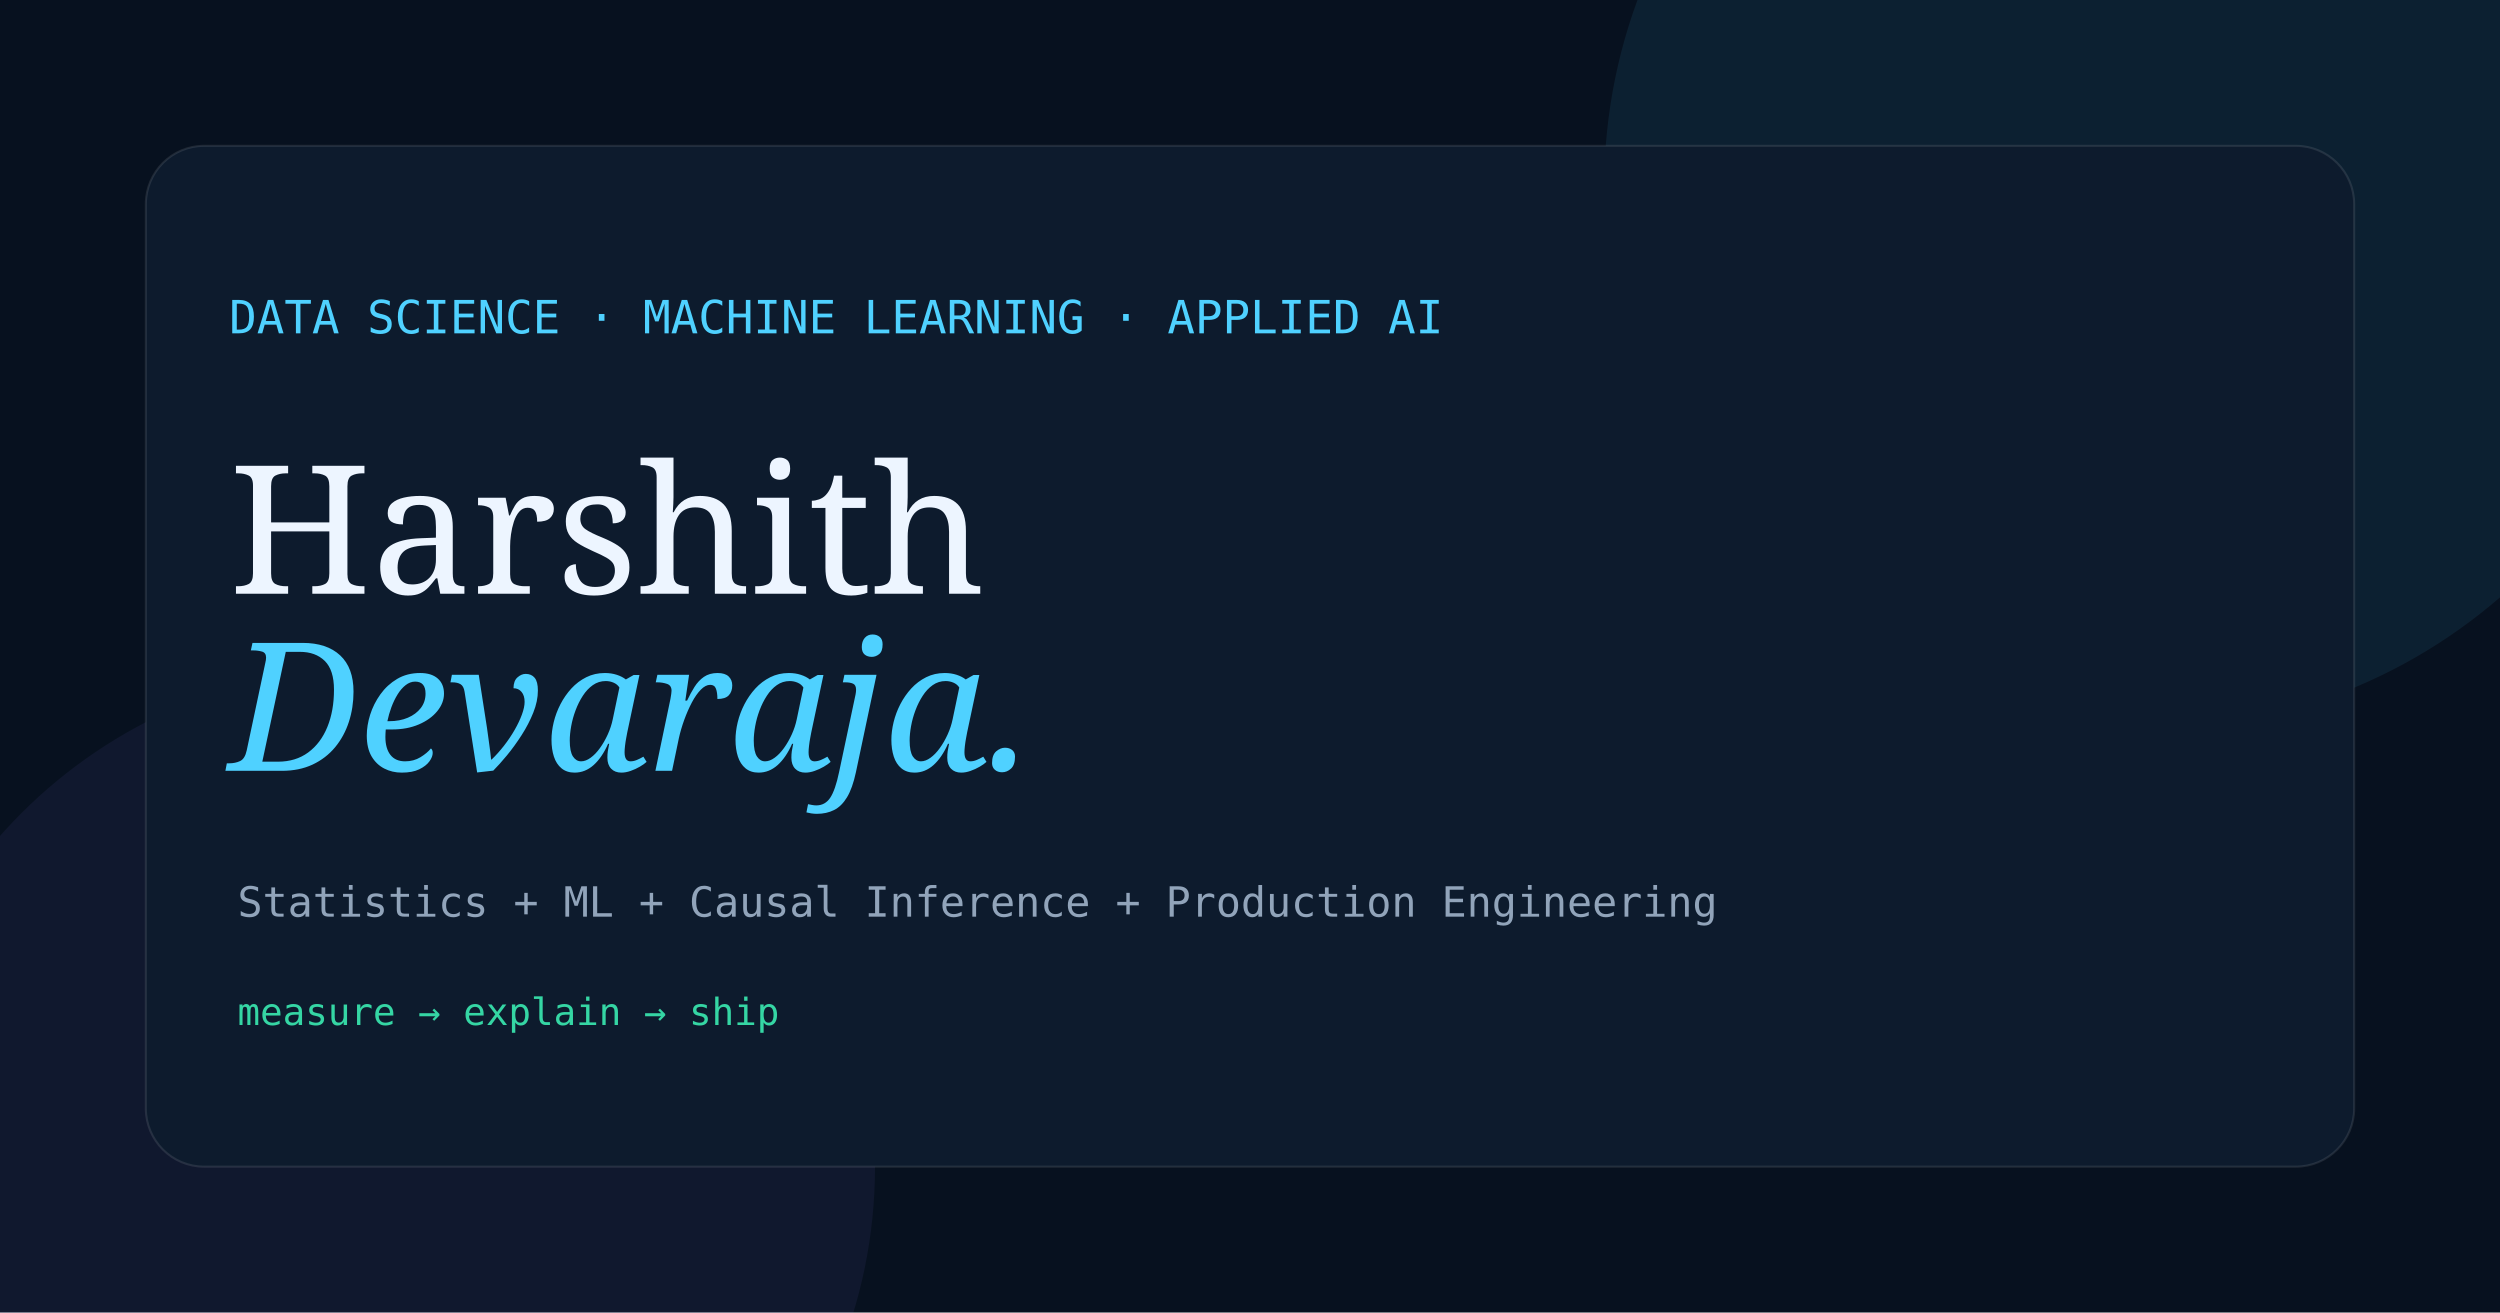
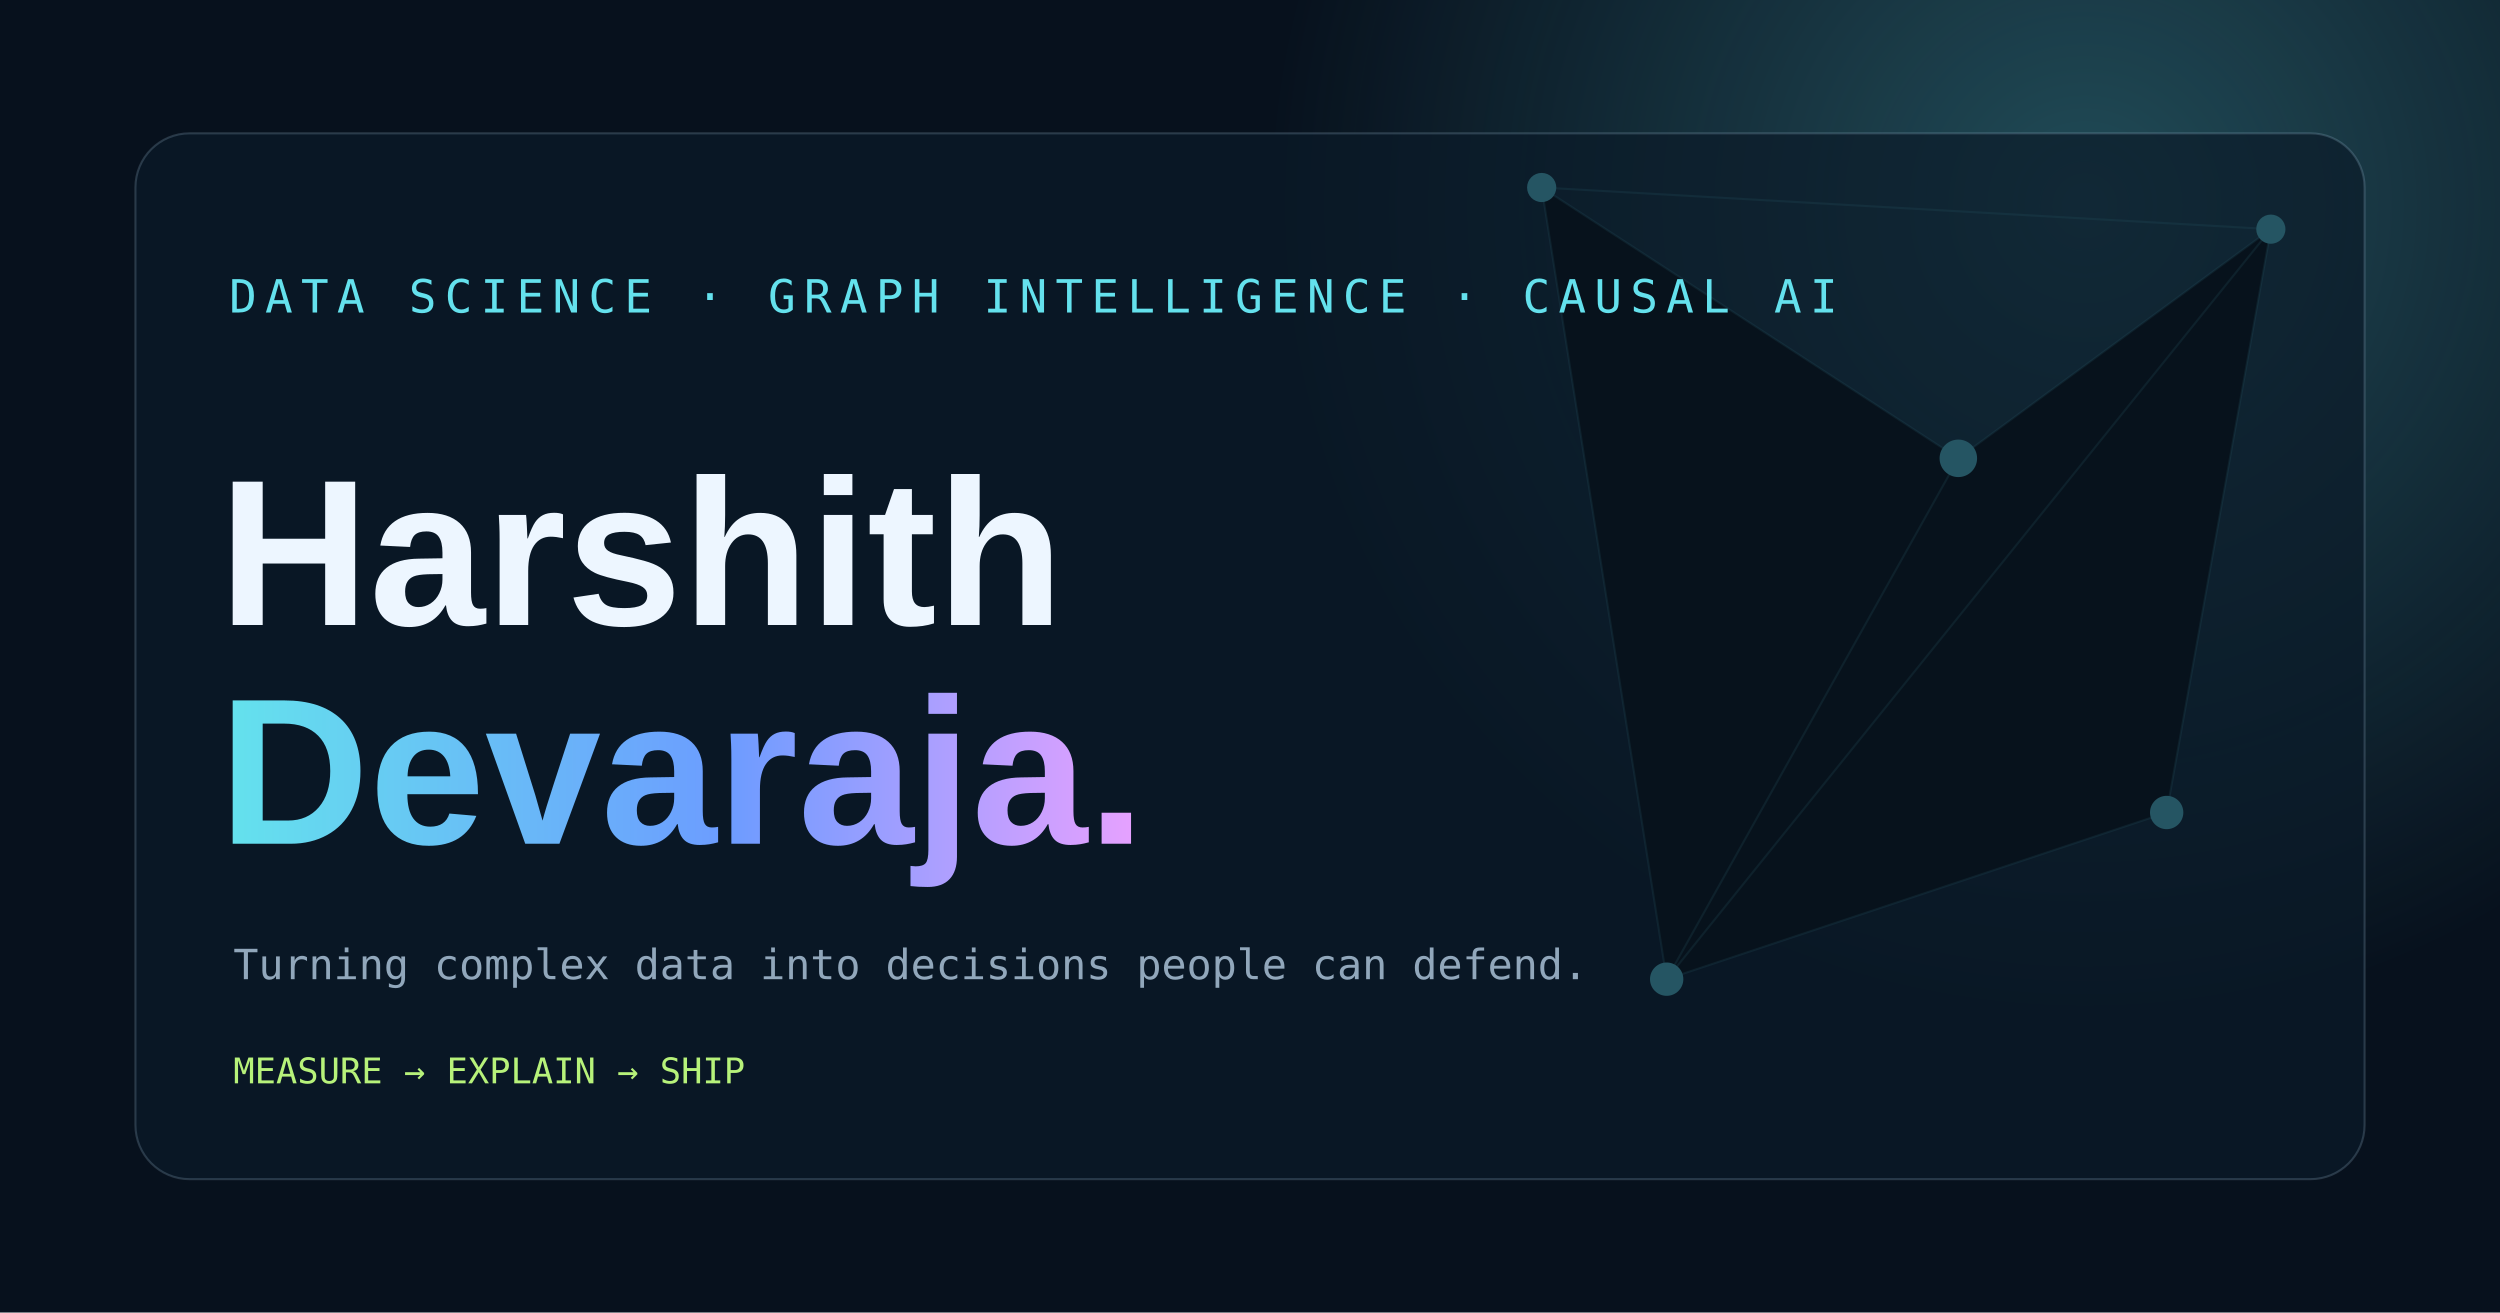
<svg xmlns="http://www.w3.org/2000/svg" width="1200" height="630" viewBox="0 0 1200 630">
-   <rect width="1200" height="630" fill="#07111f" />
-   <circle cx="1030" cy="90" r="260" fill="#4fd1ff" opacity=".08" />
-   <circle cx="180" cy="560" r="240" fill="#8b7cff" opacity=".07" />
-   <rect x="70" y="70" width="1060" height="490" rx="28" fill="#0d1b2d" stroke="#ffffff" stroke-opacity=".1" />
-   <text x="110" y="160" fill="#4fd1ff" font-family="monospace" font-size="22">DATA SCIENCE · MACHINE LEARNING · APPLIED AI</text>
-   <text x="110" y="285" fill="#edf5ff" font-family="Georgia,serif" font-size="86">Harshith</text>
-   <text x="110" y="370" fill="#4fd1ff" font-family="Georgia,serif" font-size="86" font-style="italic">Devaraja.</text>
-   <text x="114" y="440" fill="#91a4ba" font-family="monospace" font-size="20">Statistics + ML + Causal Inference + Production Engineering</text>
-   <text x="114" y="492" fill="#35d6a4" font-family="monospace" font-size="18">measure → explain → ship</text>
+   <defs>
+     <linearGradient id="g" x1="0" x2="1">
+       <stop stop-color="#64e1ed" />
+       <stop offset=".55" stop-color="#6c9cff" />
+       <stop offset="1" stop-color="#e5a1ff" />
+     </linearGradient>
+     <radialGradient id="r">
+       <stop stop-color="#64e1ed" stop-opacity=".28" />
+       <stop offset="1" stop-color="#64e1ed" stop-opacity="0" />
+     </radialGradient>
+   </defs>
+   <rect width="1200" height="630" fill="#07111d" />
+   <circle cx="1000" cy="100" r="390" fill="url(#r)" />
+   <g stroke="#64e1ed" stroke-opacity=".22">
+     <path d="M740 90 940 220 1090 110 1040 390 800 470 740 90M940 220 800 470M1090 110 800 470M740 90 1090 110" />
+   </g>
+   <g fill="#64e1ed">
+     <circle cx="740" cy="90" r="7" />
+     <circle cx="940" cy="220" r="9" />
+     <circle cx="1090" cy="110" r="7" />
+     <circle cx="1040" cy="390" r="8" />
+     <circle cx="800" cy="470" r="8" />
+   </g>
+   <rect x="65" y="64" width="1070" height="502" rx="26" fill="#0b1a29" fill-opacity=".7" stroke="#b1d3ef" stroke-opacity=".2" />
+   <text x="110" y="150" fill="#64e1ed" font-family="monospace" font-size="22" letter-spacing="4">DATA SCIENCE · GRAPH INTELLIGENCE · CAUSAL AI</text>
+   <text x="105" y="300" fill="#edf6ff" font-family="Arial,sans-serif" font-size="100" font-weight="700">Harshith</text>
+   <text x="105" y="405" fill="url(#g)" font-family="Arial,sans-serif" font-size="100" font-weight="700">Devaraja.</text>
+   <text x="112" y="470" fill="#91a7bb" font-family="monospace" font-size="20">Turning complex data into decisions people can defend.</text>
+   <text x="112" y="520" fill="#b7f27a" font-family="monospace" font-size="17">MEASURE → EXPLAIN → SHIP</text>
</svg>
